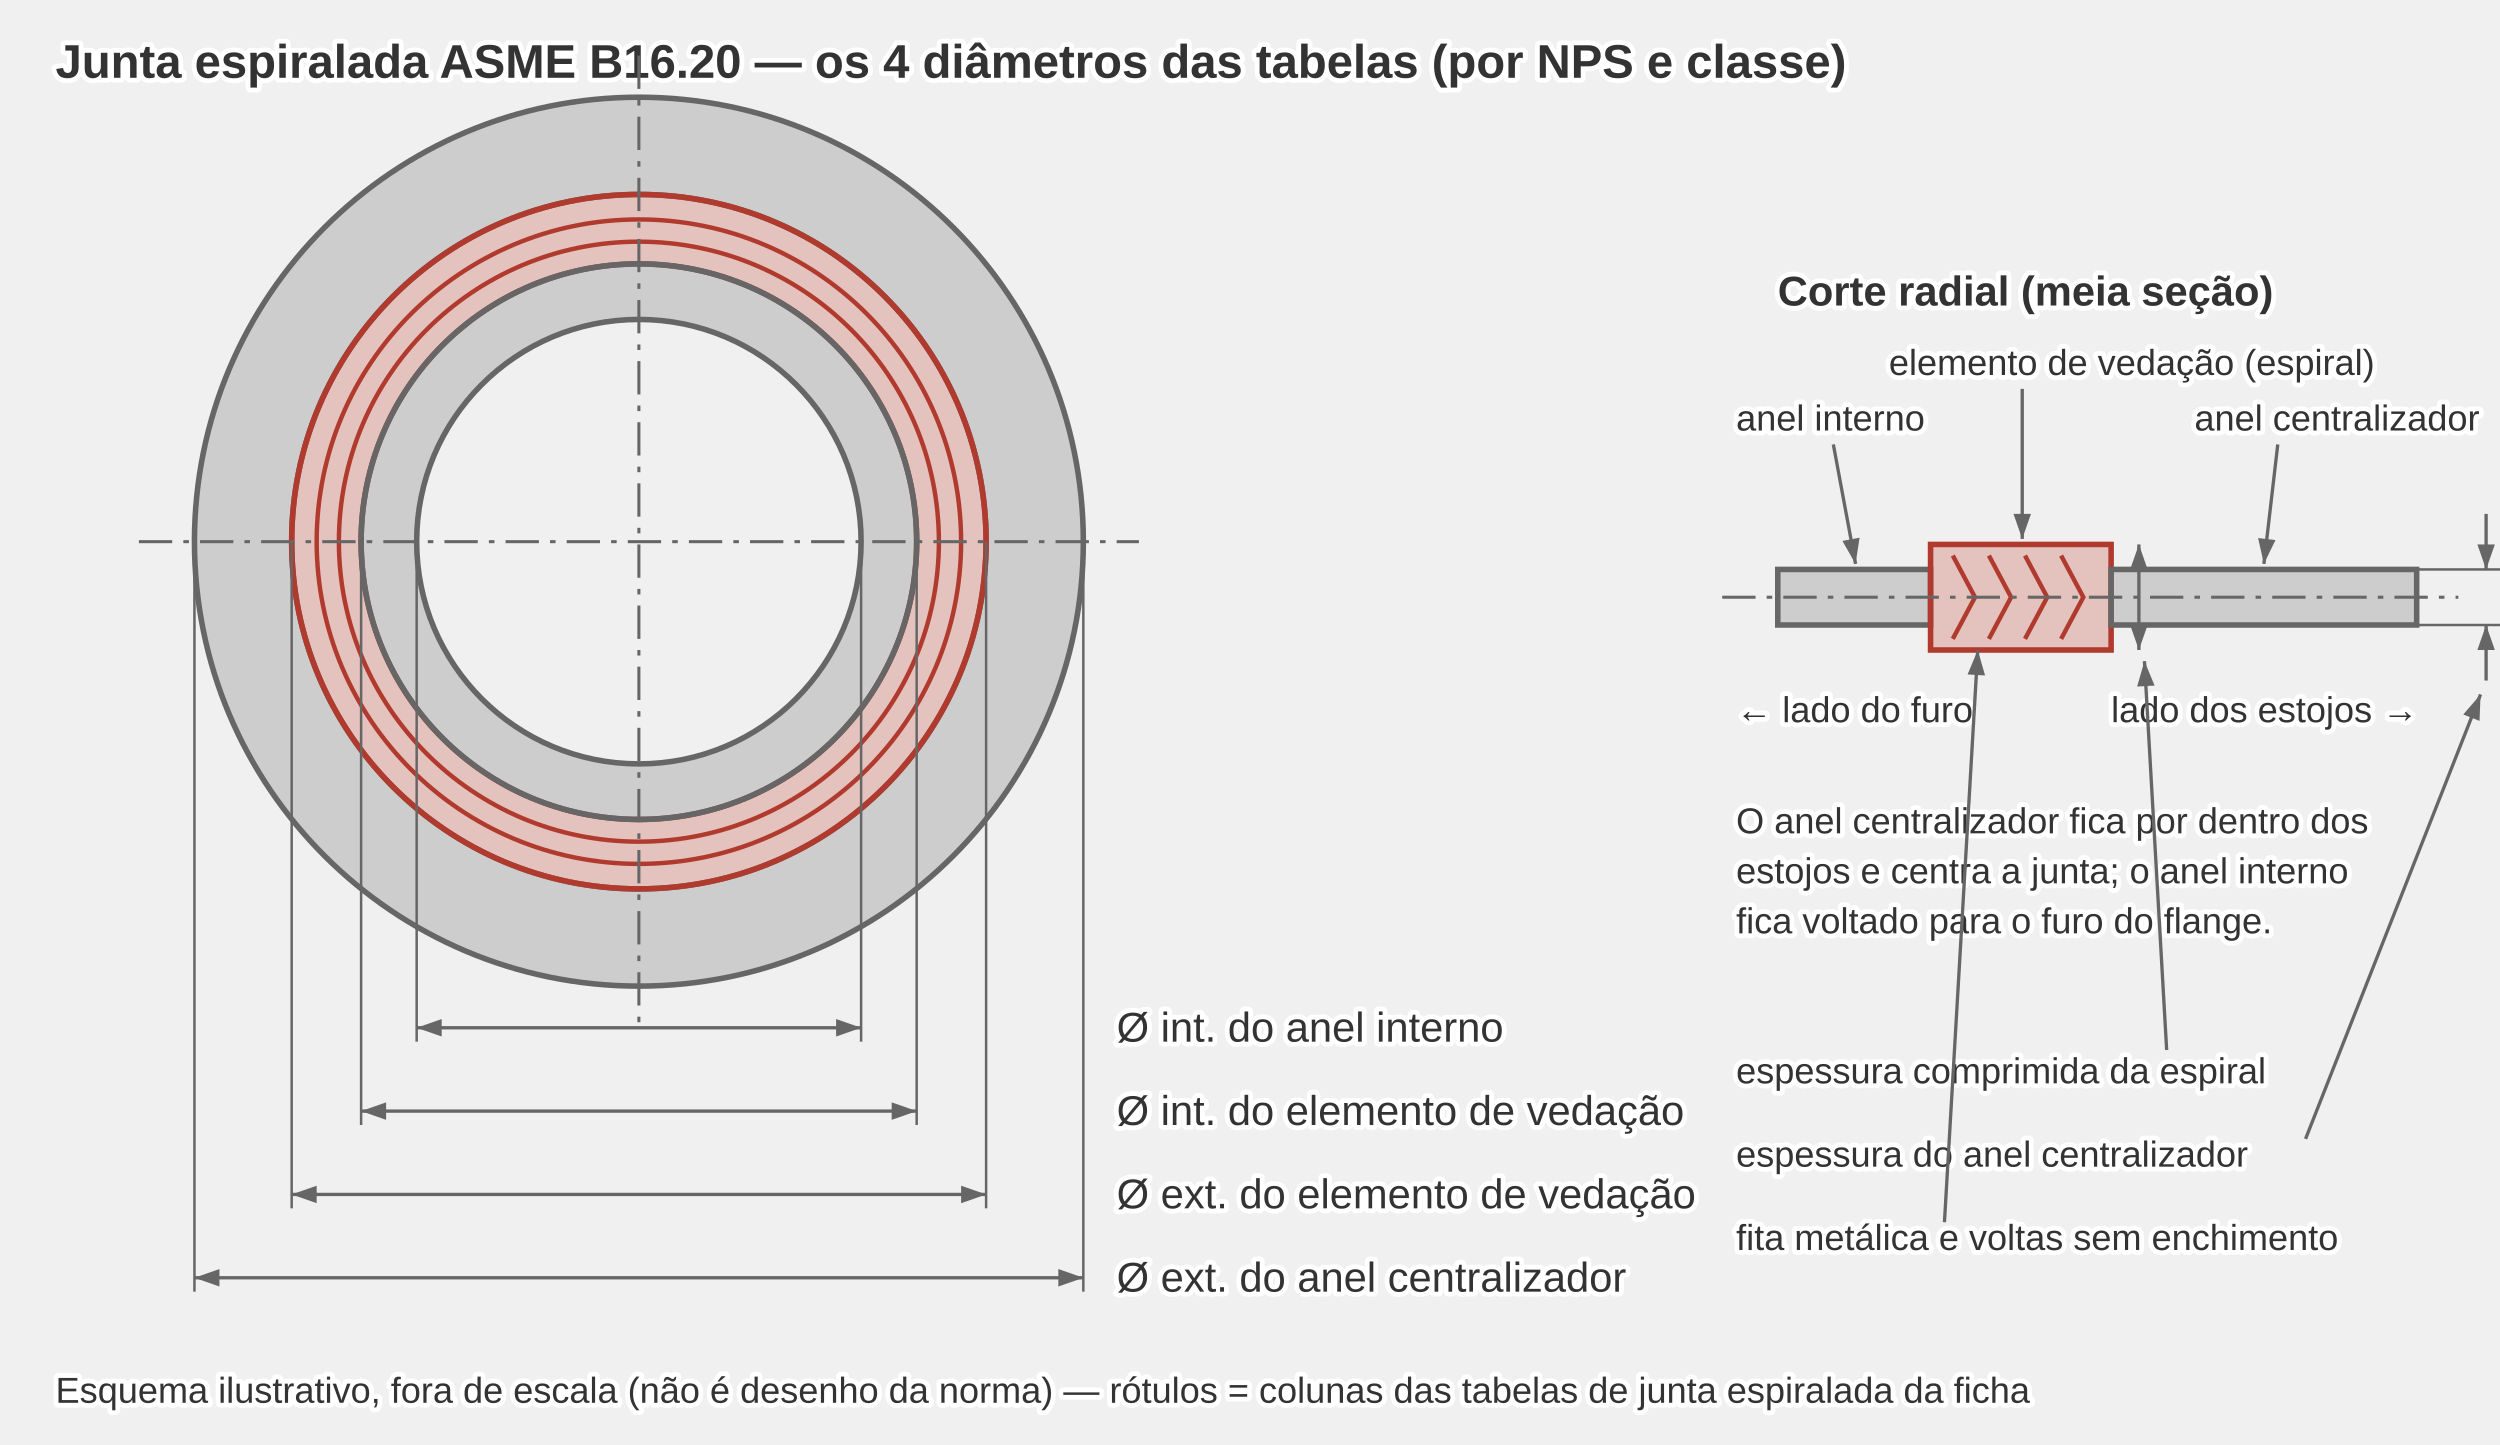
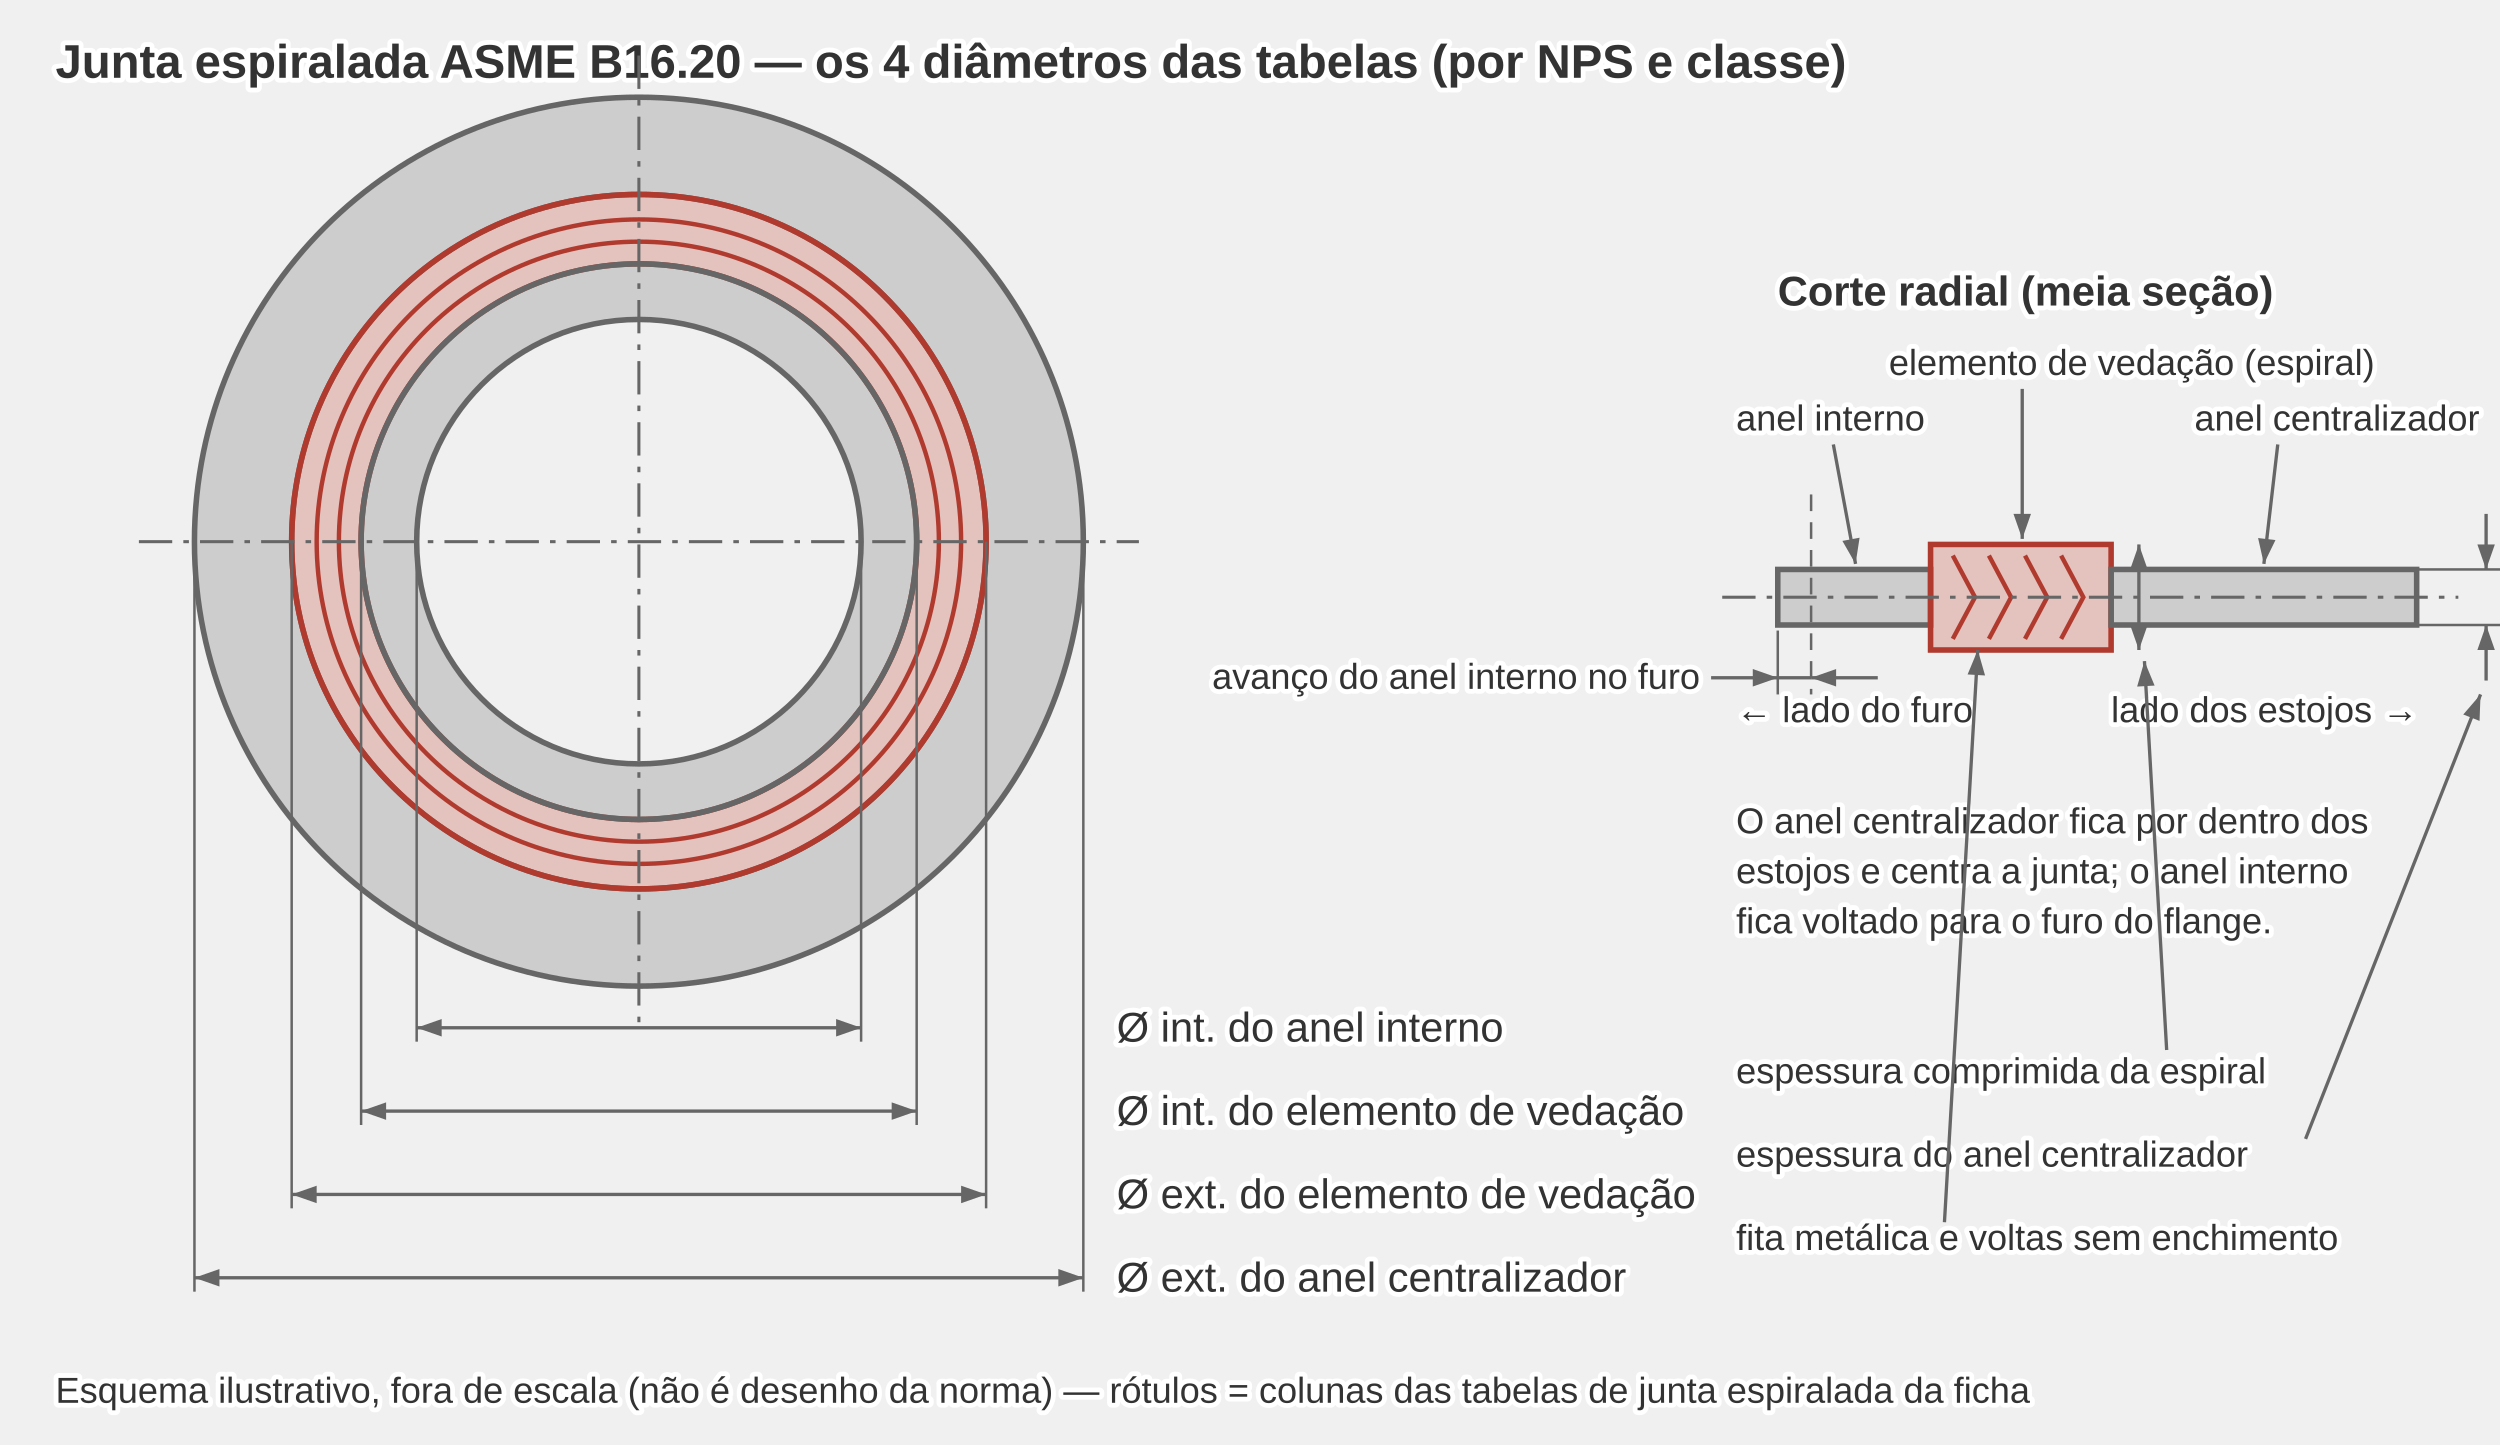
<svg xmlns="http://www.w3.org/2000/svg" viewBox="0 0 900 520" width="900" height="520" role="img" aria-label="Junta espiralada ASME B16.20 — diâmetros das tabelas">
  <style>
  .g{fill:none;stroke:#666;stroke-width:2.2}
  .s{fill:#8c8c8c;fill-opacity:.35;stroke:#666;stroke-width:2}
  .r{fill:#c0392b;fill-opacity:.25;stroke:#b03a2e;stroke-width:2}
  .d{fill:none;stroke:#666;stroke-width:1.2}
  .e{fill:none;stroke:#666;stroke-width:.9}
  .c{fill:none;stroke:#666;stroke-width:1.1;stroke-dasharray:12 4 2 4}
  .v{fill:none;stroke:#b03a2e;stroke-width:1.6}
  text{font-family:Arial,Helvetica,sans-serif;font-size:15px;fill:#333;stroke:#fff;stroke-width:3.5px;paint-order:stroke;stroke-linejoin:round}
  .t{font-size:17px;font-weight:bold}
  .n{font-size:13px}
  .b{font-weight:bold}
</style>
  <defs>
    <marker id="a" viewBox="0 0 10 10" refX="10" refY="5" markerWidth="9" markerHeight="9" markerUnits="userSpaceOnUse" orient="auto-start-reverse">
      <path d="M0,1.5 L10,5 L0,8.5 z" fill="#666" />
    </marker>
  </defs>
  <text class="t" x="20" y="28">Junta espiralada ASME B16.20 — os 4 diâmetros das tabelas (por NPS e classe)</text>
  <path class="s" fill-rule="evenodd" d="M70,195 a160,160 0 1,0 320,0 a160,160 0 1,0 -320,0 z M105,195 a125,125 0 1,0 250,0 a125,125 0 1,0 -250,0 z" />
  <path class="r" fill-rule="evenodd" d="M105,195 a125,125 0 1,0 250,0 a125,125 0 1,0 -250,0 z M130,195 a100,100 0 1,0 200,0 a100,100 0 1,0 -200,0 z" />
  <circle class="v" cx="230" cy="195" r="108" />
  <circle class="v" cx="230" cy="195" r="116" />
  <path class="s" fill-rule="evenodd" d="M130,195 a100,100 0 1,0 200,0 a100,100 0 1,0 -200,0 z M150,195 a80,80 0 1,0 160,0 a80,80 0 1,0 -160,0 z" />
  <line class="c" x1="50" y1="195" x2="410" y2="195" />
  <line class="c" x1="230" y1="20" x2="230" y2="370" />
  <g id="cota-ID-interno" class="cota">
    <line class="e" x1="150" y1="195" x2="150" y2="375" />
    <line class="e" x1="310" y1="195" x2="310" y2="375" />
    <line class="d" x1="150" y1="370" x2="310" y2="370" marker-start="url(#a)" marker-end="url(#a)" />
    <text x="402" y="375">Ø int. do anel interno</text>
  </g>
  <g id="cota-ID-vedacao" class="cota">
    <line class="e" x1="130" y1="195" x2="130" y2="405" />
    <line class="e" x1="330" y1="195" x2="330" y2="405" />
    <line class="d" x1="130" y1="400" x2="330" y2="400" marker-start="url(#a)" marker-end="url(#a)" />
    <text x="402" y="405">Ø int. do elemento de vedação</text>
  </g>
  <g id="cota-OD-vedacao" class="cota">
    <line class="e" x1="105" y1="195" x2="105" y2="435" />
    <line class="e" x1="355" y1="195" x2="355" y2="435" />
    <line class="d" x1="105" y1="430" x2="355" y2="430" marker-start="url(#a)" marker-end="url(#a)" />
    <text x="402" y="435">Ø ext. do elemento de vedação</text>
  </g>
  <g id="cota-OD-centralizador" class="cota">
    <line class="e" x1="70" y1="195" x2="70" y2="465" />
    <line class="e" x1="390" y1="195" x2="390" y2="465" />
    <line class="d" x1="70" y1="460" x2="390" y2="460" marker-start="url(#a)" marker-end="url(#a)" />
    <text x="402" y="465">Ø ext. do anel centralizador</text>
  </g>
  <text class="b" x="640" y="110">Corte radial (meia seção)</text>
  <rect class="s" x="640" y="205" width="55" height="20" />
  <rect class="r" x="695" y="196" width="65" height="38" />
  <path class="v" d="M703,200 l8,15 l-8,15 M716,200 l8,15 l-8,15 M729,200 l8,15 l-8,15 M742,200 l8,15 l-8,15" />
  <rect class="s" x="760" y="205" width="110" height="20" />
  <line class="c" x1="620" y1="215" x2="885" y2="215" />
  <g class="d">
    <line x1="660" y1="160" x2="668" y2="203" marker-end="url(#a)" />
    <line x1="728" y1="140" x2="728" y2="194" marker-end="url(#a)" />
    <line x1="820" y1="160" x2="815" y2="203" marker-end="url(#a)" />
  </g>
  <text class="n" x="625" y="155">anel interno</text>
  <text class="n" x="680" y="135">elemento de vedação (espiral)</text>
  <text class="n" x="790" y="155">anel centralizador</text>
  <text class="n" x="625" y="260">← lado do furo</text>
  <text class="n" x="760" y="260">lado dos estojos →</text>
  <text class="n" x="625" y="300">O anel centralizador fica por dentro dos</text>
  <text class="n" x="625" y="318">estojos e centra a junta; o anel interno</text>
  <text class="n" x="625" y="336">fica voltado para o furo do flange.</text>
+   <line class="e" stroke-dasharray="6 4" x1="652" y1="178" x2="652" y2="250" />
+   <g id="cota-avanco-anel-interno" class="cota">
+     <line class="e" x1="640" y1="227" x2="640" y2="250" />
+     <line class="d" x1="616" y1="244" x2="640" y2="244" marker-end="url(#a)" />
+     <line class="d" x1="676" y1="244" x2="652" y2="244" marker-end="url(#a)" />
+     <line class="d" x1="640" y1="244" x2="652" y2="244" />
+     <text class="n" text-anchor="end" x="612" y="248">avanço do anel interno no furo</text>
+   </g>
  <text class="n" x="20" y="505">Esquema ilustrativo, fora de escala (não é desenho da norma) — rótulos = colunas das tabelas de junta espiralada da ficha</text>
  <g id="cota-anel-centralizador-esp" class="cota">
    <line class="e" x1="870" y1="205" x2="900" y2="205" />
    <line class="e" x1="870" y1="225" x2="900" y2="225" />
    <line class="d" x1="895" y1="185" x2="895" y2="205" marker-end="url(#a)" />
    <line class="d" x1="895" y1="245" x2="895" y2="225" marker-end="url(#a)" />
    <text class="n" x="625" y="420">espessura do anel centralizador</text>
    <line class="d" x1="830" y1="410" x2="893" y2="250" marker-end="url(#a)" />
  </g>
  <g id="cota-compressao" class="cota">
    <line class="d" x1="770" y1="196" x2="770" y2="234" marker-start="url(#a)" marker-end="url(#a)" />
    <text class="n" x="625" y="390">espessura comprimida da espiral</text>
    <line class="d" x1="780" y1="378" x2="772" y2="238" marker-end="url(#a)" />
  </g>
  <g id="cota-espiral" class="cota">
    <text class="n" x="625" y="450">fita metálica e voltas sem enchimento</text>
    <line class="d" x1="700" y1="440" x2="712" y2="234" marker-end="url(#a)" />
  </g>
</svg>
